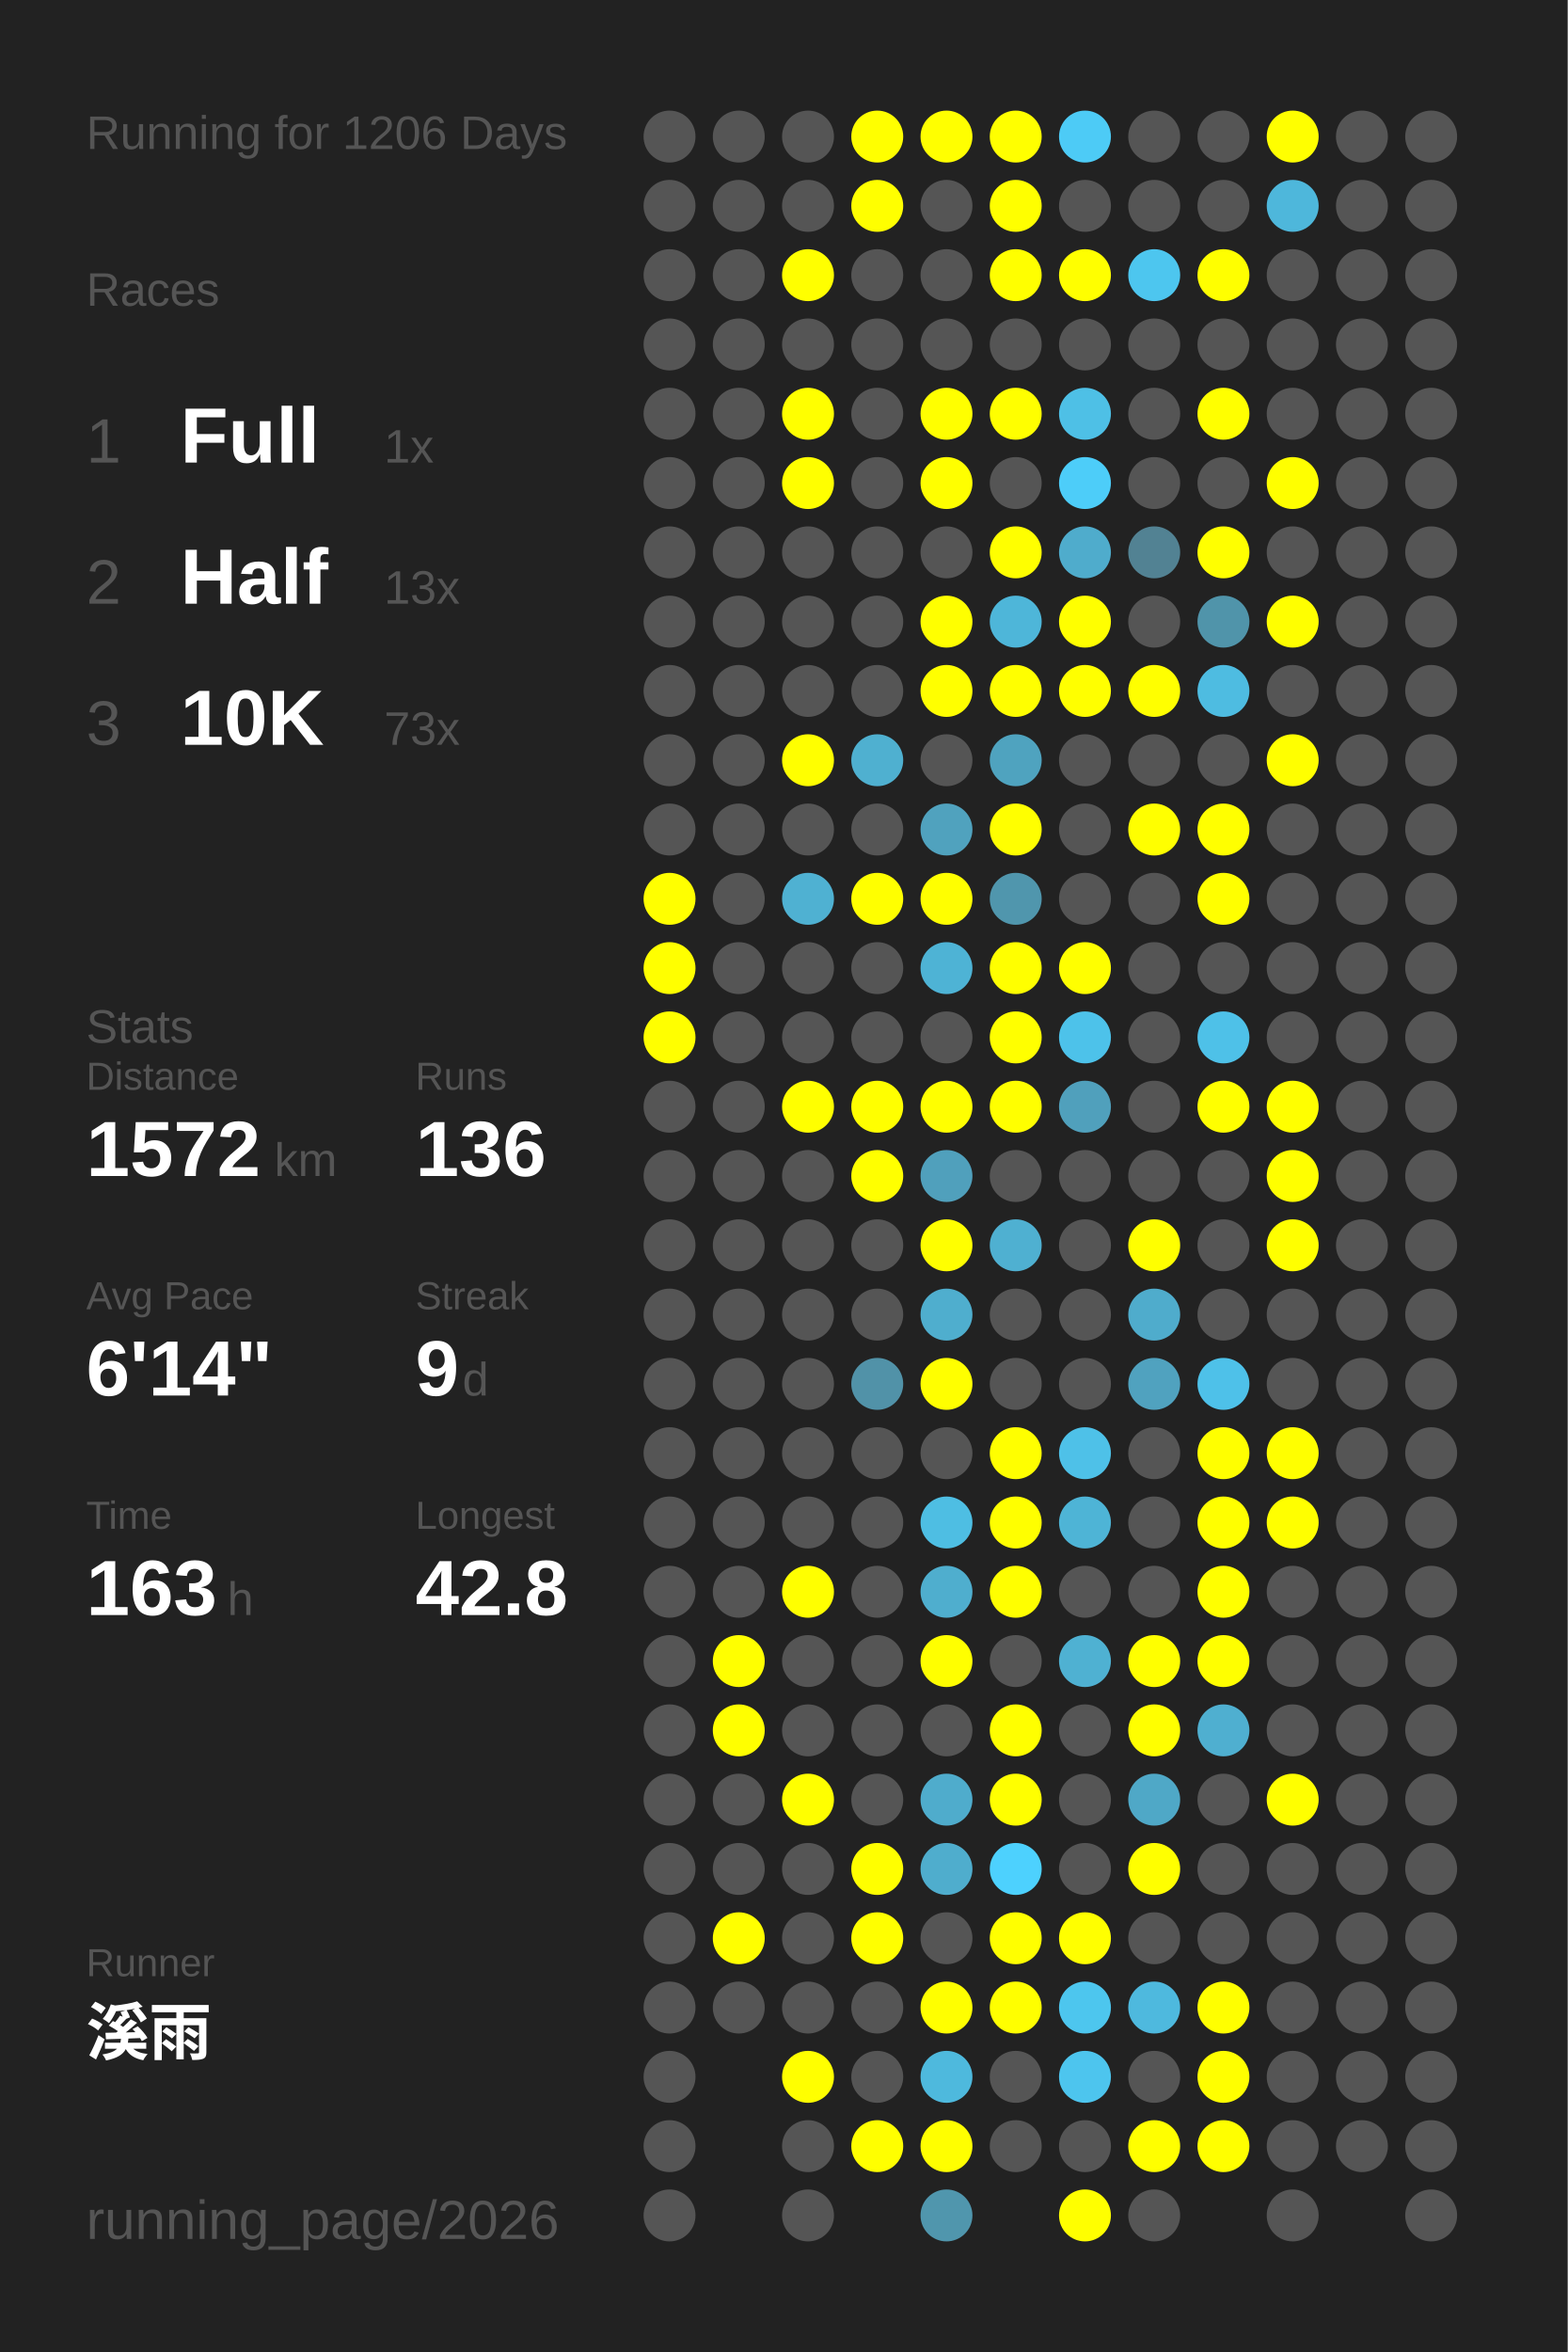
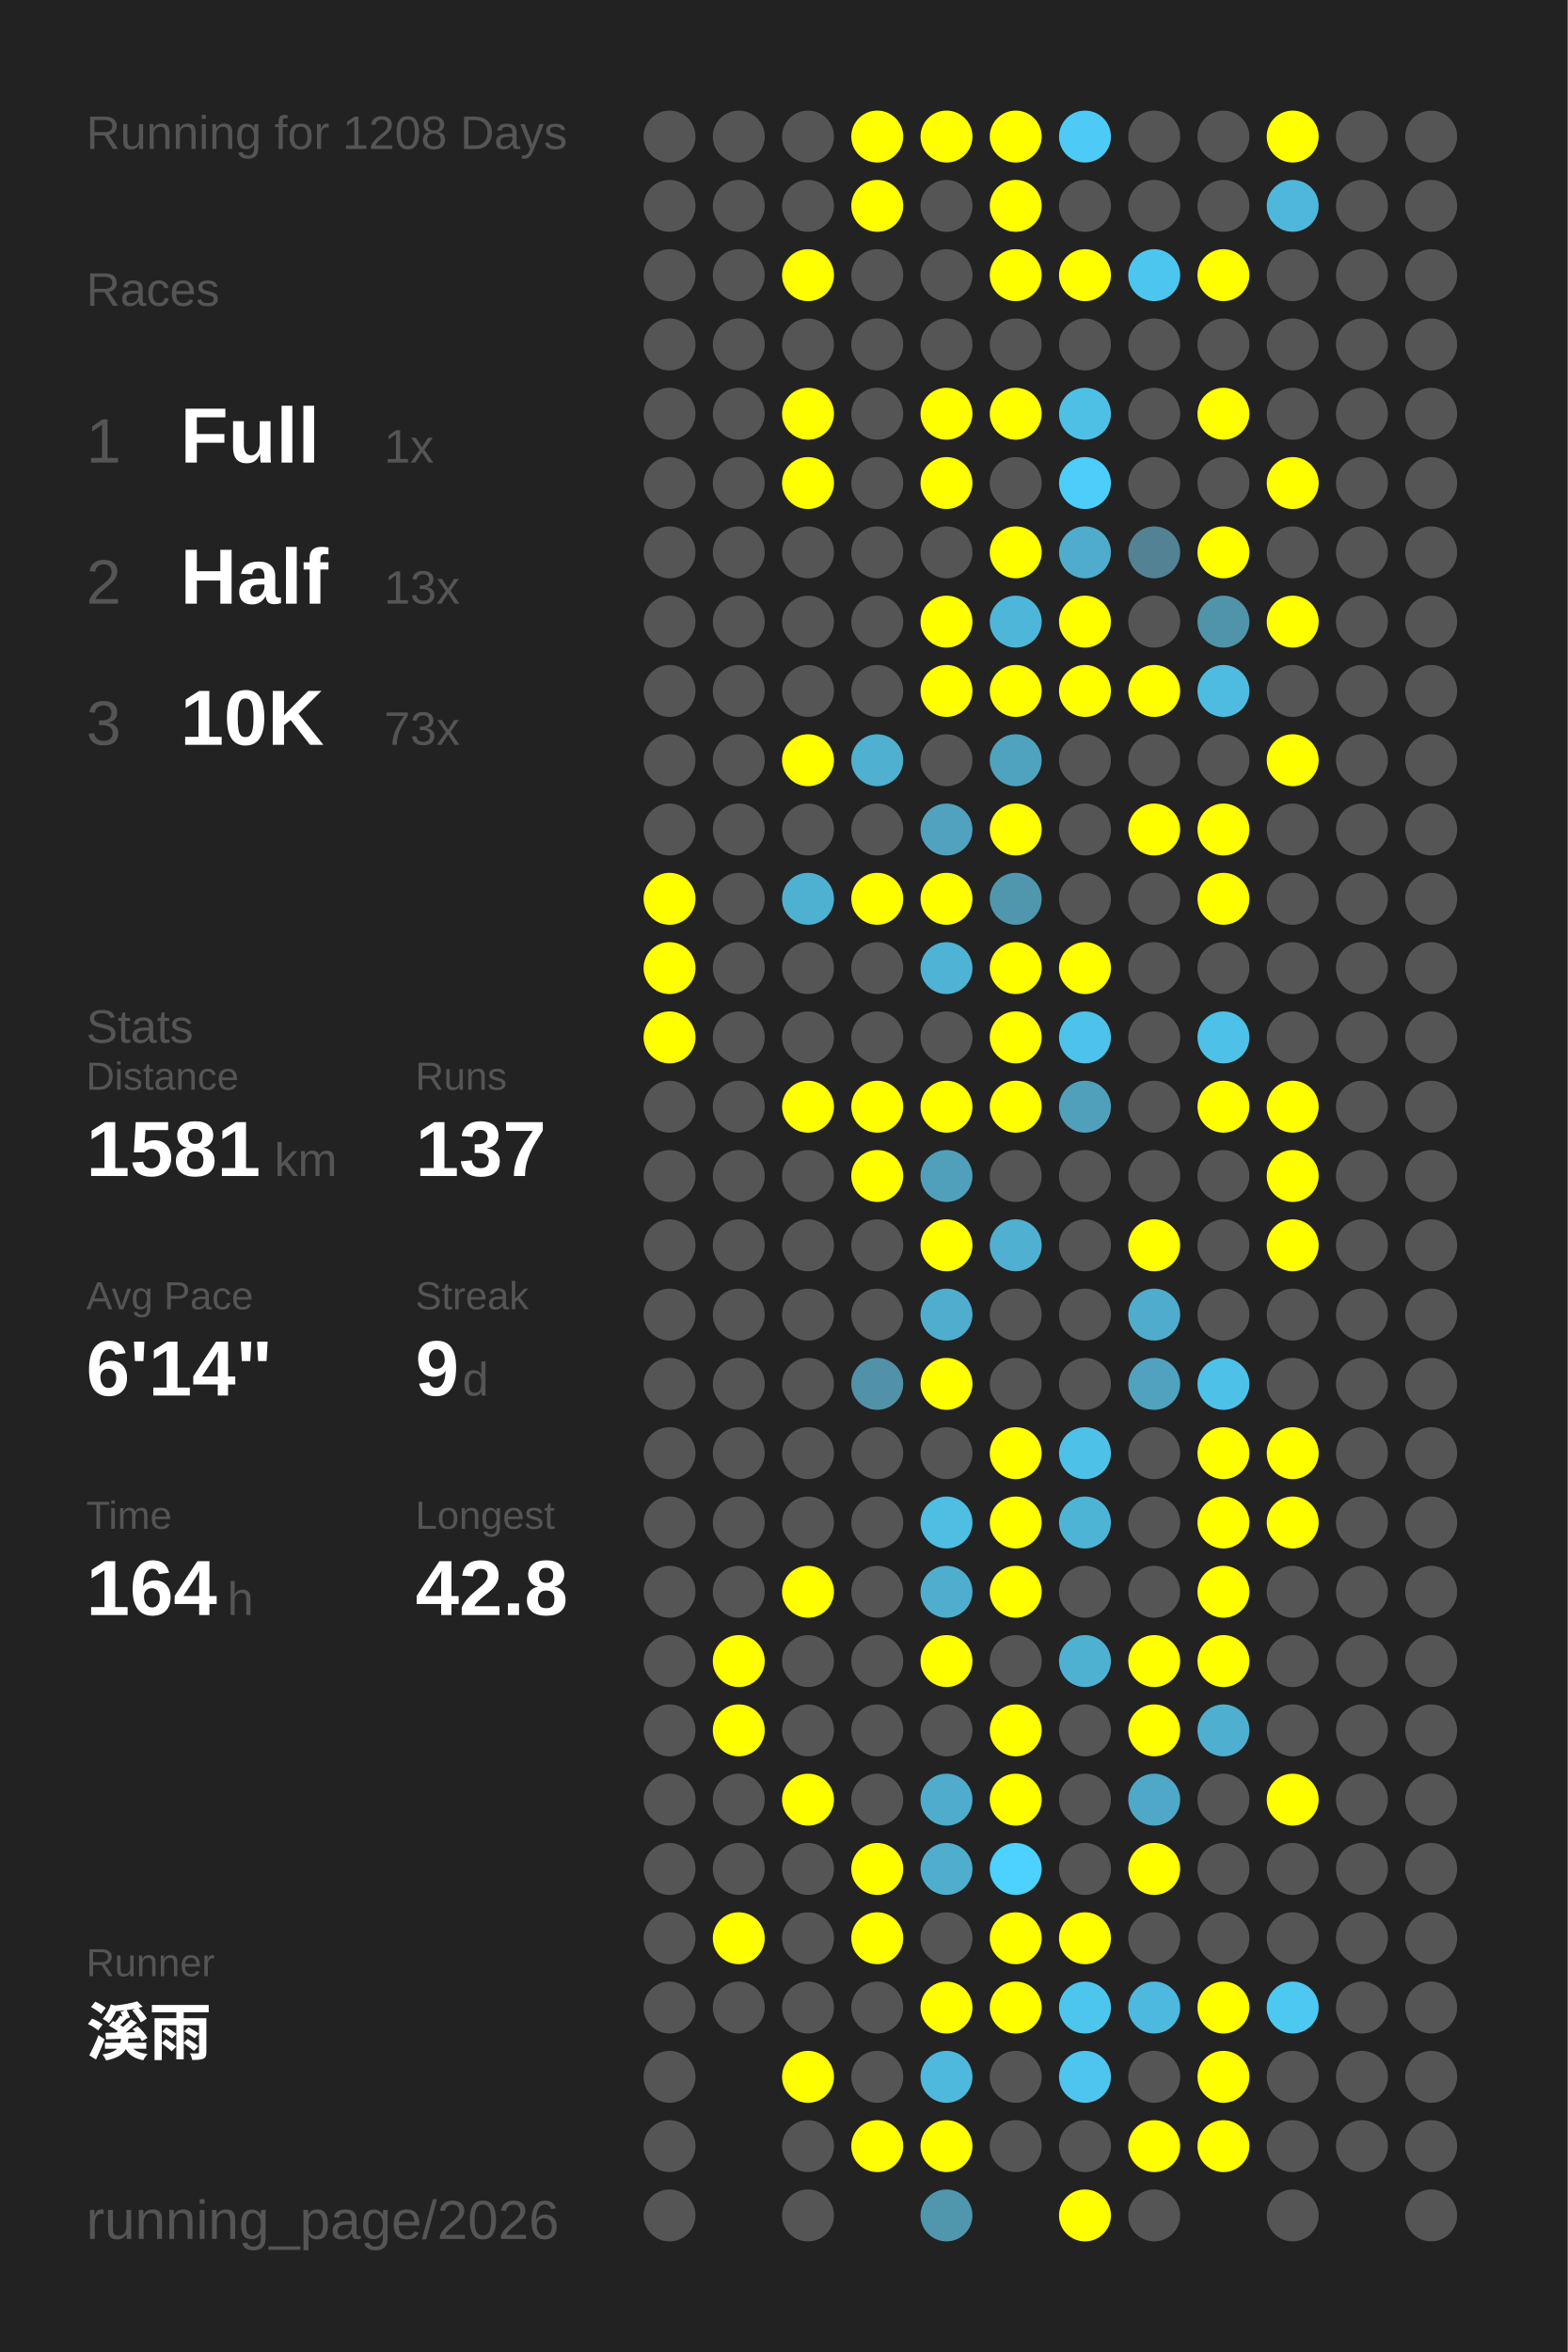
<svg xmlns="http://www.w3.org/2000/svg" baseProfile="full" height="300mm" version="1.1" viewBox="0,0,200,300" width="200mm">
  <defs />
  <rect fill="#222222" height="300" width="200" x="0" y="0" />
-   <text fill="#555555" style="font-size:6px; font-family:Arial;" x="11" y="19">Running for 1206 Days</text>
+   <text fill="#555555" style="font-size:6px; font-family:Arial;" x="11" y="19">Running for 1208 Days</text>
  <text fill="#555555" style="font-size:6px; font-family:Arial;" x="11" y="39">Races</text>
  <text fill="#555555" style="font-size:8px; font-family:Arial;" x="11" y="59">1</text>
  <text fill="#FFFFFF" style="font-size:10px; font-family:Arial; font-weight:bold;" x="23" y="59">Full</text>
  <text fill="#555555" style="font-size:6px; font-family:Arial;" x="49" y="59">1x</text>
  <text fill="#555555" style="font-size:8px; font-family:Arial;" x="11" y="77">2</text>
  <text fill="#FFFFFF" style="font-size:10px; font-family:Arial; font-weight:bold;" x="23" y="77">Half</text>
  <text fill="#555555" style="font-size:6px; font-family:Arial;" x="49" y="77">13x</text>
  <text fill="#555555" style="font-size:8px; font-family:Arial;" x="11" y="95">3</text>
  <text fill="#FFFFFF" style="font-size:10px; font-family:Arial; font-weight:bold;" x="23" y="95">10K</text>
  <text fill="#555555" style="font-size:6px; font-family:Arial;" x="49" y="95">73x</text>
  <text fill="#555555" style="font-size:6px; font-family:Arial;" x="11" y="133">Stats</text>
  <text fill="#555555" style="font-size:5px; font-family:Arial;" x="11" y="139">Distance</text>
-   <text fill="#FFFFFF" style="font-size:10px; font-family:Arial; font-weight:bold;" x="11" y="150">1572</text>
+   <text fill="#FFFFFF" style="font-size:10px; font-family:Arial; font-weight:bold;" x="11" y="150">1581</text>
  <text fill="#555555" style="font-size:6px; font-family:Arial;" x="35" y="150">km</text>
  <text fill="#555555" style="font-size:5px; font-family:Arial;" x="53" y="139">Runs</text>
-   <text fill="#FFFFFF" style="font-size:10px; font-family:Arial; font-weight:bold;" x="53" y="150">136</text>
+   <text fill="#FFFFFF" style="font-size:10px; font-family:Arial; font-weight:bold;" x="53" y="150">137</text>
  <text fill="#555555" style="font-size:5px; font-family:Arial;" x="11" y="167">Avg Pace</text>
  <text fill="#FFFFFF" style="font-size:10px; font-family:Arial; font-weight:bold;" x="11" y="178">6'14"</text>
  <text fill="#555555" style="font-size:5px; font-family:Arial;" x="53" y="167">Streak</text>
  <text fill="#FFFFFF" style="font-size:10px; font-family:Arial; font-weight:bold;" x="53" y="178">9</text>
  <text fill="#555555" style="font-size:6px; font-family:Arial;" x="59" y="178">d</text>
  <text fill="#555555" style="font-size:5px; font-family:Arial;" x="11" y="195">Time</text>
-   <text fill="#FFFFFF" style="font-size:10px; font-family:Arial; font-weight:bold;" x="11" y="206">163</text>
+   <text fill="#FFFFFF" style="font-size:10px; font-family:Arial; font-weight:bold;" x="11" y="206">164</text>
  <text fill="#555555" style="font-size:6px; font-family:Arial;" x="29" y="206">h</text>
  <text fill="#555555" style="font-size:5px; font-family:Arial;" x="53" y="195">Longest</text>
  <text fill="#FFFFFF" style="font-size:10px; font-family:Arial; font-weight:bold;" x="53" y="206">42.8</text>
  <text fill="#555555" style="font-size:5px; font-family:Arial;" x="11" y="252.065">Runner</text>
  <text fill="#FFFFFF" style="font-size:8px; font-family:Arial; font-weight:bold;" x="11" y="262.065">溪雨</text>
  <text fill="#555555" style="font-size:7px; font-family:Arial;" x="11" y="285.581">running_page/2026</text>
  <circle cx="85.417" cy="17.419" fill="#555555" r="3.312" />
  <circle cx="85.417" cy="26.258" fill="#555555" r="3.312" />
  <circle cx="85.417" cy="35.097" fill="#555555" r="3.312" />
  <circle cx="85.417" cy="43.935" fill="#555555" r="3.312" />
  <circle cx="85.417" cy="52.774" fill="#555555" r="3.312" />
  <circle cx="85.417" cy="61.613" fill="#555555" r="3.312" />
  <circle cx="85.417" cy="70.452" fill="#555555" r="3.312" />
  <circle cx="85.417" cy="79.29" fill="#555555" r="3.312" />
  <circle cx="85.417" cy="88.129" fill="#555555" r="3.312" />
  <circle cx="85.417" cy="96.968" fill="#555555" r="3.312" />
  <circle cx="85.417" cy="105.806" fill="#555555" r="3.312" />
  <circle cx="85.417" cy="114.645" fill="#FFFF00" r="3.312" />
  <circle cx="85.417" cy="123.484" fill="#FFFF00" r="3.312" />
  <circle cx="85.417" cy="132.323" fill="#FFFF00" r="3.312" />
  <circle cx="85.417" cy="141.161" fill="#555555" r="3.312" />
  <circle cx="85.417" cy="150" fill="#555555" r="3.312" />
  <circle cx="85.417" cy="158.839" fill="#555555" r="3.312" />
  <circle cx="85.417" cy="167.677" fill="#555555" r="3.312" />
  <circle cx="85.417" cy="176.516" fill="#555555" r="3.312" />
  <circle cx="85.417" cy="185.355" fill="#555555" r="3.312" />
  <circle cx="85.417" cy="194.194" fill="#555555" r="3.312" />
  <circle cx="85.417" cy="203.032" fill="#555555" r="3.312" />
  <circle cx="85.417" cy="211.871" fill="#555555" r="3.312" />
  <circle cx="85.417" cy="220.71" fill="#555555" r="3.312" />
  <circle cx="85.417" cy="229.548" fill="#555555" r="3.312" />
  <circle cx="85.417" cy="238.387" fill="#555555" r="3.312" />
  <circle cx="85.417" cy="247.226" fill="#555555" r="3.312" />
  <circle cx="85.417" cy="256.065" fill="#555555" r="3.312" />
  <circle cx="85.417" cy="264.903" fill="#555555" r="3.312" />
  <circle cx="85.417" cy="273.742" fill="#555555" r="3.312" />
  <circle cx="85.417" cy="282.581" fill="#555555" r="3.312" />
  <circle cx="94.25" cy="17.419" fill="#555555" r="3.312" />
  <circle cx="94.25" cy="26.258" fill="#555555" r="3.312" />
  <circle cx="94.25" cy="35.097" fill="#555555" r="3.312" />
  <circle cx="94.25" cy="43.935" fill="#555555" r="3.312" />
  <circle cx="94.25" cy="52.774" fill="#555555" r="3.312" />
  <circle cx="94.25" cy="61.613" fill="#555555" r="3.312" />
  <circle cx="94.25" cy="70.452" fill="#555555" r="3.312" />
  <circle cx="94.25" cy="79.29" fill="#555555" r="3.312" />
  <circle cx="94.25" cy="88.129" fill="#555555" r="3.312" />
  <circle cx="94.25" cy="96.968" fill="#555555" r="3.312" />
  <circle cx="94.25" cy="105.806" fill="#555555" r="3.312" />
  <circle cx="94.25" cy="114.645" fill="#555555" r="3.312" />
  <circle cx="94.25" cy="123.484" fill="#555555" r="3.312" />
  <circle cx="94.25" cy="132.323" fill="#555555" r="3.312" />
  <circle cx="94.25" cy="141.161" fill="#555555" r="3.312" />
  <circle cx="94.25" cy="150" fill="#555555" r="3.312" />
  <circle cx="94.25" cy="158.839" fill="#555555" r="3.312" />
  <circle cx="94.25" cy="167.677" fill="#555555" r="3.312" />
  <circle cx="94.25" cy="176.516" fill="#555555" r="3.312" />
  <circle cx="94.25" cy="185.355" fill="#555555" r="3.312" />
  <circle cx="94.25" cy="194.194" fill="#555555" r="3.312" />
  <circle cx="94.25" cy="203.032" fill="#555555" r="3.312" />
  <circle cx="94.25" cy="211.871" fill="#FFFF00" r="3.312" />
  <circle cx="94.25" cy="220.71" fill="#FFFF00" r="3.312" />
  <circle cx="94.25" cy="229.548" fill="#555555" r="3.312" />
  <circle cx="94.25" cy="238.387" fill="#555555" r="3.312" />
  <circle cx="94.25" cy="247.226" fill="#FFFF00" r="3.312" />
  <circle cx="94.25" cy="256.065" fill="#555555" r="3.312" />
  <circle cx="103.083" cy="17.419" fill="#555555" r="3.312" />
  <circle cx="103.083" cy="26.258" fill="#555555" r="3.312" />
  <circle cx="103.083" cy="35.097" fill="#FFFF00" r="3.312" />
  <circle cx="103.083" cy="43.935" fill="#555555" r="3.312" />
  <circle cx="103.083" cy="52.774" fill="#FFFF00" r="3.312" />
  <circle cx="103.083" cy="61.613" fill="#FFFF00" r="3.312" />
  <circle cx="103.083" cy="70.452" fill="#555555" r="3.312" />
  <circle cx="103.083" cy="79.29" fill="#555555" r="3.312" />
  <circle cx="103.083" cy="88.129" fill="#555555" r="3.312" />
  <circle cx="103.083" cy="96.968" fill="#FFFF00" r="3.312" />
  <circle cx="103.083" cy="105.806" fill="#555555" r="3.312" />
  <circle cx="103.083" cy="114.645" fill="#4fb1d2" r="3.312" />
  <circle cx="103.083" cy="123.484" fill="#555555" r="3.312" />
  <circle cx="103.083" cy="132.323" fill="#555555" r="3.312" />
  <circle cx="103.083" cy="141.161" fill="#FFFF00" r="3.312" />
  <circle cx="103.083" cy="150" fill="#555555" r="3.312" />
  <circle cx="103.083" cy="158.839" fill="#555555" r="3.312" />
  <circle cx="103.083" cy="167.677" fill="#555555" r="3.312" />
  <circle cx="103.083" cy="176.516" fill="#555555" r="3.312" />
  <circle cx="103.083" cy="185.355" fill="#555555" r="3.312" />
  <circle cx="103.083" cy="194.194" fill="#555555" r="3.312" />
  <circle cx="103.083" cy="203.032" fill="#FFFF00" r="3.312" />
  <circle cx="103.083" cy="211.871" fill="#555555" r="3.312" />
  <circle cx="103.083" cy="220.71" fill="#555555" r="3.312" />
  <circle cx="103.083" cy="229.548" fill="#FFFF00" r="3.312" />
  <circle cx="103.083" cy="238.387" fill="#555555" r="3.312" />
  <circle cx="103.083" cy="247.226" fill="#555555" r="3.312" />
  <circle cx="103.083" cy="256.065" fill="#555555" r="3.312" />
  <circle cx="103.083" cy="264.903" fill="#FFFF00" r="3.312" />
  <circle cx="103.083" cy="273.742" fill="#555555" r="3.312" />
  <circle cx="103.083" cy="282.581" fill="#555555" r="3.312" />
  <circle cx="111.917" cy="17.419" fill="#FFFF00" r="3.312" />
  <circle cx="111.917" cy="26.258" fill="#FFFF00" r="3.312" />
  <circle cx="111.917" cy="35.097" fill="#555555" r="3.312" />
  <circle cx="111.917" cy="43.935" fill="#555555" r="3.312" />
  <circle cx="111.917" cy="52.774" fill="#555555" r="3.312" />
  <circle cx="111.917" cy="61.613" fill="#555555" r="3.312" />
  <circle cx="111.917" cy="70.452" fill="#555555" r="3.312" />
  <circle cx="111.917" cy="79.29" fill="#555555" r="3.312" />
  <circle cx="111.917" cy="88.129" fill="#555555" r="3.312" />
  <circle cx="111.917" cy="96.968" fill="#4fb0d0" r="3.312" />
  <circle cx="111.917" cy="105.806" fill="#555555" r="3.312" />
  <circle cx="111.917" cy="114.645" fill="#FFFF00" r="3.312" />
  <circle cx="111.917" cy="123.484" fill="#555555" r="3.312" />
  <circle cx="111.917" cy="132.323" fill="#555555" r="3.312" />
  <circle cx="111.917" cy="141.161" fill="#FFFF00" r="3.312" />
  <circle cx="111.917" cy="150" fill="#FFFF00" r="3.312" />
  <circle cx="111.917" cy="158.839" fill="#555555" r="3.312" />
  <circle cx="111.917" cy="167.677" fill="#555555" r="3.312" />
  <circle cx="111.917" cy="176.516" fill="#5192a8" r="3.312" />
  <circle cx="111.917" cy="185.355" fill="#555555" r="3.312" />
  <circle cx="111.917" cy="194.194" fill="#555555" r="3.312" />
  <circle cx="111.917" cy="203.032" fill="#555555" r="3.312" />
  <circle cx="111.917" cy="211.871" fill="#555555" r="3.312" />
  <circle cx="111.917" cy="220.71" fill="#555555" r="3.312" />
  <circle cx="111.917" cy="229.548" fill="#555555" r="3.312" />
  <circle cx="111.917" cy="238.387" fill="#FFFF00" r="3.312" />
  <circle cx="111.917" cy="247.226" fill="#FFFF00" r="3.312" />
  <circle cx="111.917" cy="256.065" fill="#555555" r="3.312" />
  <circle cx="111.917" cy="264.903" fill="#555555" r="3.312" />
  <circle cx="111.917" cy="273.742" fill="#FFFF00" r="3.312" />
  <circle cx="120.75" cy="17.419" fill="#FFFF00" r="3.312" />
  <circle cx="120.75" cy="26.258" fill="#555555" r="3.312" />
  <circle cx="120.75" cy="35.097" fill="#555555" r="3.312" />
  <circle cx="120.75" cy="43.935" fill="#555555" r="3.312" />
  <circle cx="120.75" cy="52.774" fill="#FFFF00" r="3.312" />
  <circle cx="120.75" cy="61.613" fill="#FFFF00" r="3.312" />
  <circle cx="120.75" cy="70.452" fill="#555555" r="3.312" />
  <circle cx="120.75" cy="79.29" fill="#FFFF00" r="3.312" />
  <circle cx="120.75" cy="88.129" fill="#FFFF00" r="3.312" />
  <circle cx="120.75" cy="96.968" fill="#555555" r="3.312" />
  <circle cx="120.75" cy="105.806" fill="#50a2be" r="3.312" />
  <circle cx="120.75" cy="114.645" fill="#FFFF00" r="3.312" />
  <circle cx="120.75" cy="123.484" fill="#4eb3d5" r="3.312" />
  <circle cx="120.75" cy="132.323" fill="#555555" r="3.312" />
  <circle cx="120.75" cy="141.161" fill="#FFFF00" r="3.312" />
  <circle cx="120.75" cy="150" fill="#50a0bc" r="3.312" />
  <circle cx="120.75" cy="158.839" fill="#FFFF00" r="3.312" />
  <circle cx="120.75" cy="167.677" fill="#4faece" r="3.312" />
  <circle cx="120.75" cy="176.516" fill="#FFFF00" r="3.312" />
  <circle cx="120.75" cy="185.355" fill="#555555" r="3.312" />
  <circle cx="120.75" cy="194.194" fill="#4ebee3" r="3.312" />
  <circle cx="120.75" cy="203.032" fill="#4faece" r="3.312" />
  <circle cx="120.75" cy="211.871" fill="#FFFF00" r="3.312" />
  <circle cx="120.75" cy="220.71" fill="#555555" r="3.312" />
  <circle cx="120.75" cy="229.548" fill="#4faccc" r="3.312" />
  <circle cx="120.75" cy="238.387" fill="#4fadcd" r="3.312" />
  <circle cx="120.75" cy="247.226" fill="#555555" r="3.312" />
  <circle cx="120.75" cy="256.065" fill="#FFFF00" r="3.312" />
  <circle cx="120.75" cy="264.903" fill="#4eb9dd" r="3.312" />
  <circle cx="120.75" cy="273.742" fill="#FFFF00" r="3.312" />
  <circle cx="120.75" cy="282.581" fill="#5096ad" r="3.312" />
  <circle cx="129.583" cy="17.419" fill="#FFFF00" r="3.312" />
  <circle cx="129.583" cy="26.258" fill="#FFFF00" r="3.312" />
  <circle cx="129.583" cy="35.097" fill="#FFFF00" r="3.312" />
  <circle cx="129.583" cy="43.935" fill="#555555" r="3.312" />
  <circle cx="129.583" cy="52.774" fill="#FFFF00" r="3.312" />
  <circle cx="129.583" cy="61.613" fill="#555555" r="3.312" />
  <circle cx="129.583" cy="70.452" fill="#FFFF00" r="3.312" />
  <circle cx="129.583" cy="79.29" fill="#4eb6d9" r="3.312" />
  <circle cx="129.583" cy="88.129" fill="#FFFF00" r="3.312" />
  <circle cx="129.583" cy="96.968" fill="#4fa3bf" r="3.312" />
  <circle cx="129.583" cy="105.806" fill="#FFFF00" r="3.312" />
  <circle cx="129.583" cy="114.645" fill="#5096ad" r="3.312" />
  <circle cx="129.583" cy="123.484" fill="#FFFF00" r="3.312" />
  <circle cx="129.583" cy="132.323" fill="#FFFF00" r="3.312" />
  <circle cx="129.583" cy="141.161" fill="#FFFF00" r="3.312" />
  <circle cx="129.583" cy="150" fill="#555555" r="3.312" />
  <circle cx="129.583" cy="158.839" fill="#4fb0d1" r="3.312" />
  <circle cx="129.583" cy="167.677" fill="#555555" r="3.312" />
  <circle cx="129.583" cy="176.516" fill="#555555" r="3.312" />
  <circle cx="129.583" cy="185.355" fill="#FFFF00" r="3.312" />
  <circle cx="129.583" cy="194.194" fill="#FFFF00" r="3.312" />
  <circle cx="129.583" cy="203.032" fill="#FFFF00" r="3.312" />
  <circle cx="129.583" cy="211.871" fill="#555555" r="3.312" />
  <circle cx="129.583" cy="220.71" fill="#FFFF00" r="3.312" />
  <circle cx="129.583" cy="229.548" fill="#FFFF00" r="3.312" />
  <circle cx="129.583" cy="238.387" fill="#4dd1fe" r="3.312" />
  <circle cx="129.583" cy="247.226" fill="#FFFF00" r="3.312" />
  <circle cx="129.583" cy="256.065" fill="#FFFF00" r="3.312" />
  <circle cx="129.583" cy="264.903" fill="#555555" r="3.312" />
  <circle cx="129.583" cy="273.742" fill="#555555" r="3.312" />
  <circle cx="138.417" cy="17.419" fill="#4dcbf6" r="3.312" />
  <circle cx="138.417" cy="26.258" fill="#555555" r="3.312" />
  <circle cx="138.417" cy="35.097" fill="#FFFF00" r="3.312" />
  <circle cx="138.417" cy="43.935" fill="#555555" r="3.312" />
  <circle cx="138.417" cy="52.774" fill="#4ec0e6" r="3.312" />
  <circle cx="138.417" cy="61.613" fill="#4dcdf9" r="3.312" />
  <circle cx="138.417" cy="70.452" fill="#4faccc" r="3.312" />
  <circle cx="138.417" cy="79.29" fill="#FFFF00" r="3.312" />
  <circle cx="138.417" cy="88.129" fill="#FFFF00" r="3.312" />
  <circle cx="138.417" cy="96.968" fill="#555555" r="3.312" />
  <circle cx="138.417" cy="105.806" fill="#555555" r="3.312" />
  <circle cx="138.417" cy="114.645" fill="#555555" r="3.312" />
  <circle cx="138.417" cy="123.484" fill="#FFFF00" r="3.312" />
  <circle cx="138.417" cy="132.323" fill="#4dc2ea" r="3.312" />
  <circle cx="138.417" cy="141.161" fill="#50a0bc" r="3.312" />
  <circle cx="138.417" cy="150" fill="#555555" r="3.312" />
  <circle cx="138.417" cy="158.839" fill="#555555" r="3.312" />
  <circle cx="138.417" cy="167.677" fill="#555555" r="3.312" />
  <circle cx="138.417" cy="176.516" fill="#555555" r="3.312" />
  <circle cx="138.417" cy="185.355" fill="#4ec1e8" r="3.312" />
  <circle cx="138.417" cy="194.194" fill="#4eb4d6" r="3.312" />
  <circle cx="138.417" cy="203.032" fill="#555555" r="3.312" />
  <circle cx="138.417" cy="211.871" fill="#4fb1d2" r="3.312" />
  <circle cx="138.417" cy="220.71" fill="#555555" r="3.312" />
  <circle cx="138.417" cy="229.548" fill="#555555" r="3.312" />
  <circle cx="138.417" cy="238.387" fill="#555555" r="3.312" />
  <circle cx="138.417" cy="247.226" fill="#FFFF00" r="3.312" />
  <circle cx="138.417" cy="256.065" fill="#4dc6ee" r="3.312" />
  <circle cx="138.417" cy="264.903" fill="#4dc5ee" r="3.312" />
  <circle cx="138.417" cy="273.742" fill="#555555" r="3.312" />
  <circle cx="138.417" cy="282.581" fill="#FFFF00" r="3.312" />
  <circle cx="147.25" cy="17.419" fill="#555555" r="3.312" />
  <circle cx="147.25" cy="26.258" fill="#555555" r="3.312" />
  <circle cx="147.25" cy="35.097" fill="#4dc6ef" r="3.312" />
  <circle cx="147.25" cy="43.935" fill="#555555" r="3.312" />
  <circle cx="147.25" cy="52.774" fill="#555555" r="3.312" />
  <circle cx="147.25" cy="61.613" fill="#555555" r="3.312" />
  <circle cx="147.25" cy="70.452" fill="#528293" r="3.312" />
  <circle cx="147.25" cy="79.29" fill="#555555" r="3.312" />
  <circle cx="147.25" cy="88.129" fill="#FFFF00" r="3.312" />
  <circle cx="147.25" cy="96.968" fill="#555555" r="3.312" />
  <circle cx="147.25" cy="105.806" fill="#FFFF00" r="3.312" />
  <circle cx="147.25" cy="114.645" fill="#555555" r="3.312" />
  <circle cx="147.25" cy="123.484" fill="#555555" r="3.312" />
  <circle cx="147.25" cy="132.323" fill="#555555" r="3.312" />
  <circle cx="147.25" cy="141.161" fill="#555555" r="3.312" />
  <circle cx="147.25" cy="150" fill="#555555" r="3.312" />
  <circle cx="147.25" cy="158.839" fill="#FFFF00" r="3.312" />
  <circle cx="147.25" cy="167.677" fill="#4faccc" r="3.312" />
  <circle cx="147.25" cy="176.516" fill="#50a2bf" r="3.312" />
  <circle cx="147.25" cy="185.355" fill="#555555" r="3.312" />
  <circle cx="147.25" cy="194.194" fill="#555555" r="3.312" />
  <circle cx="147.25" cy="203.032" fill="#555555" r="3.312" />
  <circle cx="147.25" cy="211.871" fill="#FFFF00" r="3.312" />
  <circle cx="147.25" cy="220.71" fill="#FFFF00" r="3.312" />
  <circle cx="147.25" cy="229.548" fill="#4fa8c7" r="3.312" />
  <circle cx="147.25" cy="238.387" fill="#FFFF00" r="3.312" />
  <circle cx="147.25" cy="247.226" fill="#555555" r="3.312" />
  <circle cx="147.25" cy="256.065" fill="#4eb9de" r="3.312" />
  <circle cx="147.25" cy="264.903" fill="#555555" r="3.312" />
  <circle cx="147.25" cy="273.742" fill="#FFFF00" r="3.312" />
  <circle cx="147.25" cy="282.581" fill="#555555" r="3.312" />
  <circle cx="156.083" cy="17.419" fill="#555555" r="3.312" />
  <circle cx="156.083" cy="26.258" fill="#555555" r="3.312" />
  <circle cx="156.083" cy="35.097" fill="#FFFF00" r="3.312" />
  <circle cx="156.083" cy="43.935" fill="#555555" r="3.312" />
  <circle cx="156.083" cy="52.774" fill="#FFFF00" r="3.312" />
  <circle cx="156.083" cy="61.613" fill="#555555" r="3.312" />
  <circle cx="156.083" cy="70.452" fill="#FFFF00" r="3.312" />
  <circle cx="156.083" cy="79.29" fill="#5094aa" r="3.312" />
  <circle cx="156.083" cy="88.129" fill="#4ebce1" r="3.312" />
  <circle cx="156.083" cy="96.968" fill="#555555" r="3.312" />
  <circle cx="156.083" cy="105.806" fill="#FFFF00" r="3.312" />
  <circle cx="156.083" cy="114.645" fill="#FFFF00" r="3.312" />
  <circle cx="156.083" cy="123.484" fill="#555555" r="3.312" />
  <circle cx="156.083" cy="132.323" fill="#4ec1e8" r="3.312" />
  <circle cx="156.083" cy="141.161" fill="#FFFF00" r="3.312" />
  <circle cx="156.083" cy="150" fill="#555555" r="3.312" />
  <circle cx="156.083" cy="158.839" fill="#555555" r="3.312" />
  <circle cx="156.083" cy="167.677" fill="#555555" r="3.312" />
  <circle cx="156.083" cy="176.516" fill="#4ec1e9" r="3.312" />
  <circle cx="156.083" cy="185.355" fill="#FFFF00" r="3.312" />
  <circle cx="156.083" cy="194.194" fill="#FFFF00" r="3.312" />
  <circle cx="156.083" cy="203.032" fill="#FFFF00" r="3.312" />
  <circle cx="156.083" cy="211.871" fill="#FFFF00" r="3.312" />
  <circle cx="156.083" cy="220.71" fill="#4fafd0" r="3.312" />
  <circle cx="156.083" cy="229.548" fill="#555555" r="3.312" />
  <circle cx="156.083" cy="238.387" fill="#555555" r="3.312" />
  <circle cx="156.083" cy="247.226" fill="#555555" r="3.312" />
  <circle cx="156.083" cy="256.065" fill="#FFFF00" r="3.312" />
  <circle cx="156.083" cy="264.903" fill="#FFFF00" r="3.312" />
  <circle cx="156.083" cy="273.742" fill="#FFFF00" r="3.312" />
  <circle cx="164.917" cy="17.419" fill="#FFFF00" r="3.312" />
  <circle cx="164.917" cy="26.258" fill="#4eb7db" r="3.312" />
  <circle cx="164.917" cy="35.097" fill="#555555" r="3.312" />
  <circle cx="164.917" cy="43.935" fill="#555555" r="3.312" />
  <circle cx="164.917" cy="52.774" fill="#555555" r="3.312" />
  <circle cx="164.917" cy="61.613" fill="#FFFF00" r="3.312" />
  <circle cx="164.917" cy="70.452" fill="#555555" r="3.312" />
  <circle cx="164.917" cy="79.29" fill="#FFFF00" r="3.312" />
  <circle cx="164.917" cy="88.129" fill="#555555" r="3.312" />
  <circle cx="164.917" cy="96.968" fill="#FFFF00" r="3.312" />
  <circle cx="164.917" cy="105.806" fill="#555555" r="3.312" />
  <circle cx="164.917" cy="114.645" fill="#555555" r="3.312" />
  <circle cx="164.917" cy="123.484" fill="#555555" r="3.312" />
  <circle cx="164.917" cy="132.323" fill="#555555" r="3.312" />
  <circle cx="164.917" cy="141.161" fill="#FFFF00" r="3.312" />
  <circle cx="164.917" cy="150" fill="#FFFF00" r="3.312" />
  <circle cx="164.917" cy="158.839" fill="#FFFF00" r="3.312" />
  <circle cx="164.917" cy="167.677" fill="#555555" r="3.312" />
  <circle cx="164.917" cy="176.516" fill="#555555" r="3.312" />
  <circle cx="164.917" cy="185.355" fill="#FFFF00" r="3.312" />
  <circle cx="164.917" cy="194.194" fill="#FFFF00" r="3.312" />
  <circle cx="164.917" cy="203.032" fill="#555555" r="3.312" />
  <circle cx="164.917" cy="211.871" fill="#555555" r="3.312" />
  <circle cx="164.917" cy="220.71" fill="#555555" r="3.312" />
  <circle cx="164.917" cy="229.548" fill="#FFFF00" r="3.312" />
  <circle cx="164.917" cy="238.387" fill="#555555" r="3.312" />
  <circle cx="164.917" cy="247.226" fill="#555555" r="3.312" />
-   <circle cx="164.917" cy="256.065" fill="#555555" r="3.312" />
+   <circle cx="164.917" cy="256.065" fill="#4dc8f1" r="3.312" />
  <circle cx="164.917" cy="264.903" fill="#555555" r="3.312" />
  <circle cx="164.917" cy="273.742" fill="#555555" r="3.312" />
  <circle cx="164.917" cy="282.581" fill="#555555" r="3.312" />
  <circle cx="173.75" cy="17.419" fill="#555555" r="3.312" />
  <circle cx="173.75" cy="26.258" fill="#555555" r="3.312" />
  <circle cx="173.75" cy="35.097" fill="#555555" r="3.312" />
  <circle cx="173.75" cy="43.935" fill="#555555" r="3.312" />
  <circle cx="173.75" cy="52.774" fill="#555555" r="3.312" />
  <circle cx="173.75" cy="61.613" fill="#555555" r="3.312" />
  <circle cx="173.75" cy="70.452" fill="#555555" r="3.312" />
  <circle cx="173.75" cy="79.29" fill="#555555" r="3.312" />
  <circle cx="173.75" cy="88.129" fill="#555555" r="3.312" />
  <circle cx="173.75" cy="96.968" fill="#555555" r="3.312" />
  <circle cx="173.75" cy="105.806" fill="#555555" r="3.312" />
  <circle cx="173.75" cy="114.645" fill="#555555" r="3.312" />
  <circle cx="173.75" cy="123.484" fill="#555555" r="3.312" />
  <circle cx="173.75" cy="132.323" fill="#555555" r="3.312" />
  <circle cx="173.75" cy="141.161" fill="#555555" r="3.312" />
  <circle cx="173.75" cy="150" fill="#555555" r="3.312" />
  <circle cx="173.75" cy="158.839" fill="#555555" r="3.312" />
  <circle cx="173.75" cy="167.677" fill="#555555" r="3.312" />
  <circle cx="173.75" cy="176.516" fill="#555555" r="3.312" />
  <circle cx="173.75" cy="185.355" fill="#555555" r="3.312" />
  <circle cx="173.75" cy="194.194" fill="#555555" r="3.312" />
  <circle cx="173.75" cy="203.032" fill="#555555" r="3.312" />
  <circle cx="173.75" cy="211.871" fill="#555555" r="3.312" />
  <circle cx="173.75" cy="220.71" fill="#555555" r="3.312" />
  <circle cx="173.75" cy="229.548" fill="#555555" r="3.312" />
  <circle cx="173.75" cy="238.387" fill="#555555" r="3.312" />
  <circle cx="173.75" cy="247.226" fill="#555555" r="3.312" />
  <circle cx="173.75" cy="256.065" fill="#555555" r="3.312" />
  <circle cx="173.75" cy="264.903" fill="#555555" r="3.312" />
  <circle cx="173.75" cy="273.742" fill="#555555" r="3.312" />
  <circle cx="182.583" cy="17.419" fill="#555555" r="3.312" />
  <circle cx="182.583" cy="26.258" fill="#555555" r="3.312" />
  <circle cx="182.583" cy="35.097" fill="#555555" r="3.312" />
  <circle cx="182.583" cy="43.935" fill="#555555" r="3.312" />
  <circle cx="182.583" cy="52.774" fill="#555555" r="3.312" />
  <circle cx="182.583" cy="61.613" fill="#555555" r="3.312" />
  <circle cx="182.583" cy="70.452" fill="#555555" r="3.312" />
  <circle cx="182.583" cy="79.29" fill="#555555" r="3.312" />
  <circle cx="182.583" cy="88.129" fill="#555555" r="3.312" />
  <circle cx="182.583" cy="96.968" fill="#555555" r="3.312" />
  <circle cx="182.583" cy="105.806" fill="#555555" r="3.312" />
  <circle cx="182.583" cy="114.645" fill="#555555" r="3.312" />
  <circle cx="182.583" cy="123.484" fill="#555555" r="3.312" />
  <circle cx="182.583" cy="132.323" fill="#555555" r="3.312" />
  <circle cx="182.583" cy="141.161" fill="#555555" r="3.312" />
  <circle cx="182.583" cy="150" fill="#555555" r="3.312" />
  <circle cx="182.583" cy="158.839" fill="#555555" r="3.312" />
  <circle cx="182.583" cy="167.677" fill="#555555" r="3.312" />
  <circle cx="182.583" cy="176.516" fill="#555555" r="3.312" />
  <circle cx="182.583" cy="185.355" fill="#555555" r="3.312" />
  <circle cx="182.583" cy="194.194" fill="#555555" r="3.312" />
  <circle cx="182.583" cy="203.032" fill="#555555" r="3.312" />
  <circle cx="182.583" cy="211.871" fill="#555555" r="3.312" />
  <circle cx="182.583" cy="220.71" fill="#555555" r="3.312" />
  <circle cx="182.583" cy="229.548" fill="#555555" r="3.312" />
  <circle cx="182.583" cy="238.387" fill="#555555" r="3.312" />
  <circle cx="182.583" cy="247.226" fill="#555555" r="3.312" />
  <circle cx="182.583" cy="256.065" fill="#555555" r="3.312" />
  <circle cx="182.583" cy="264.903" fill="#555555" r="3.312" />
  <circle cx="182.583" cy="273.742" fill="#555555" r="3.312" />
  <circle cx="182.583" cy="282.581" fill="#555555" r="3.312" />
</svg>
